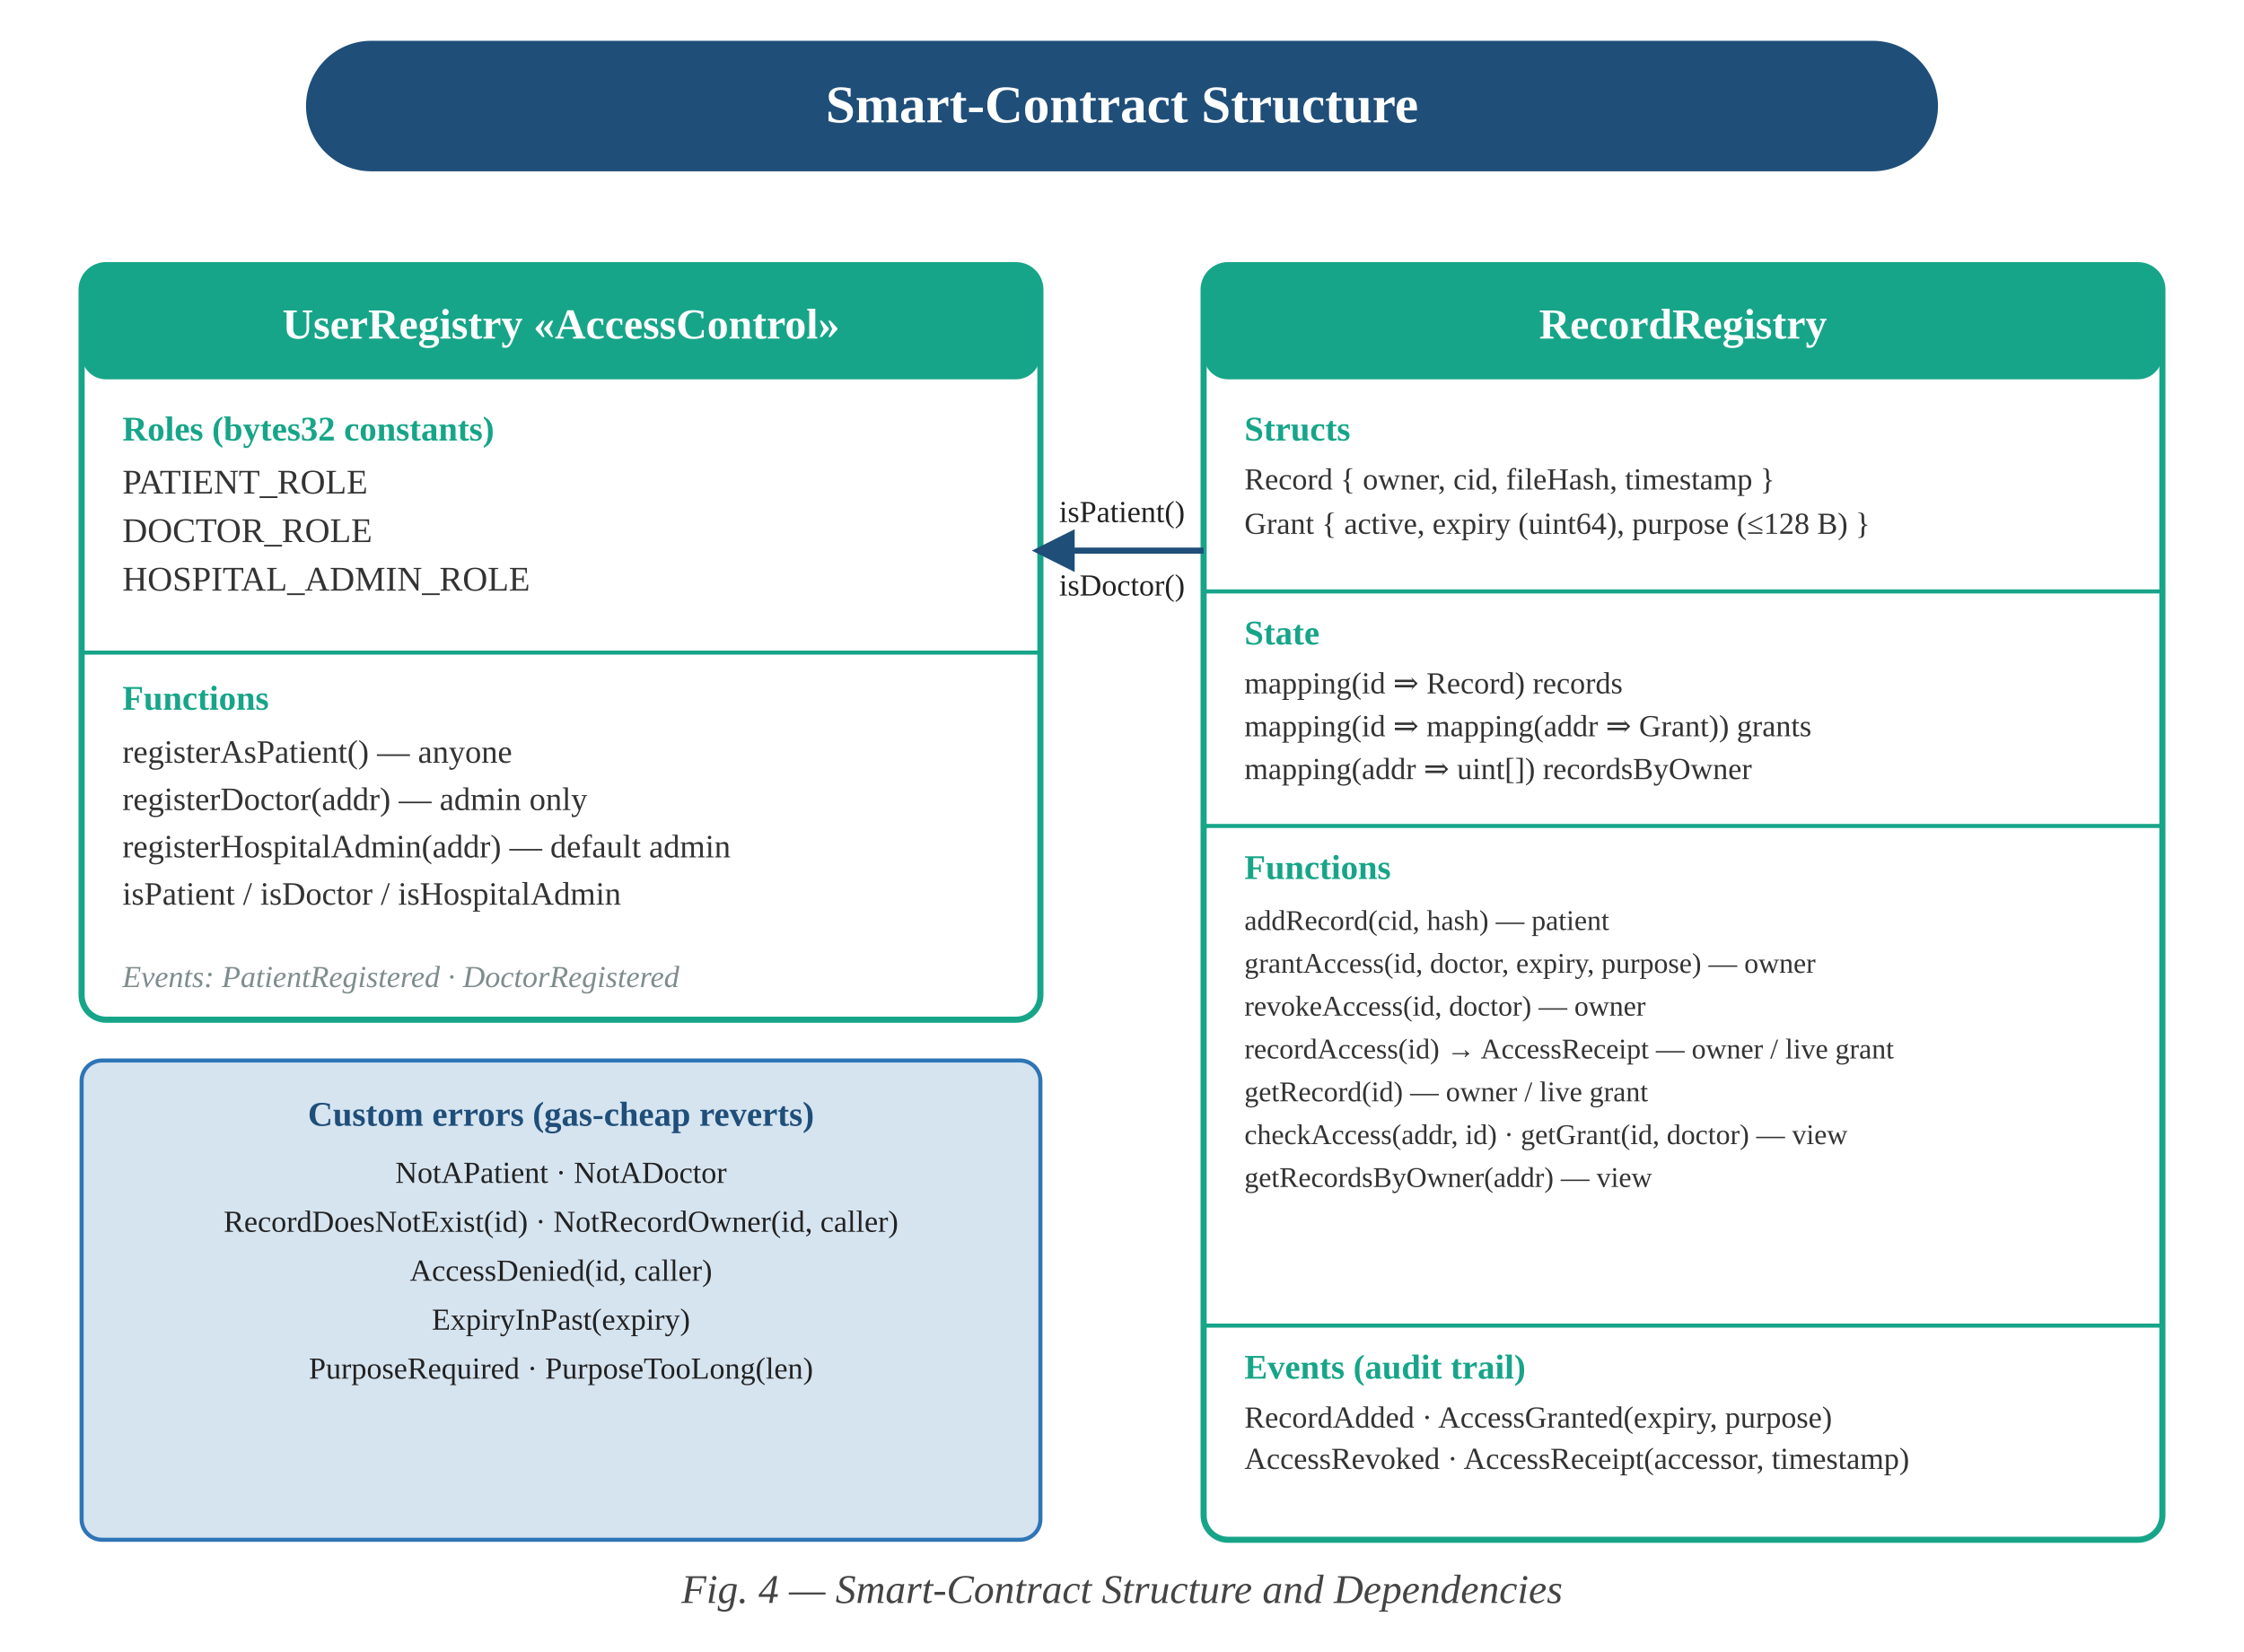
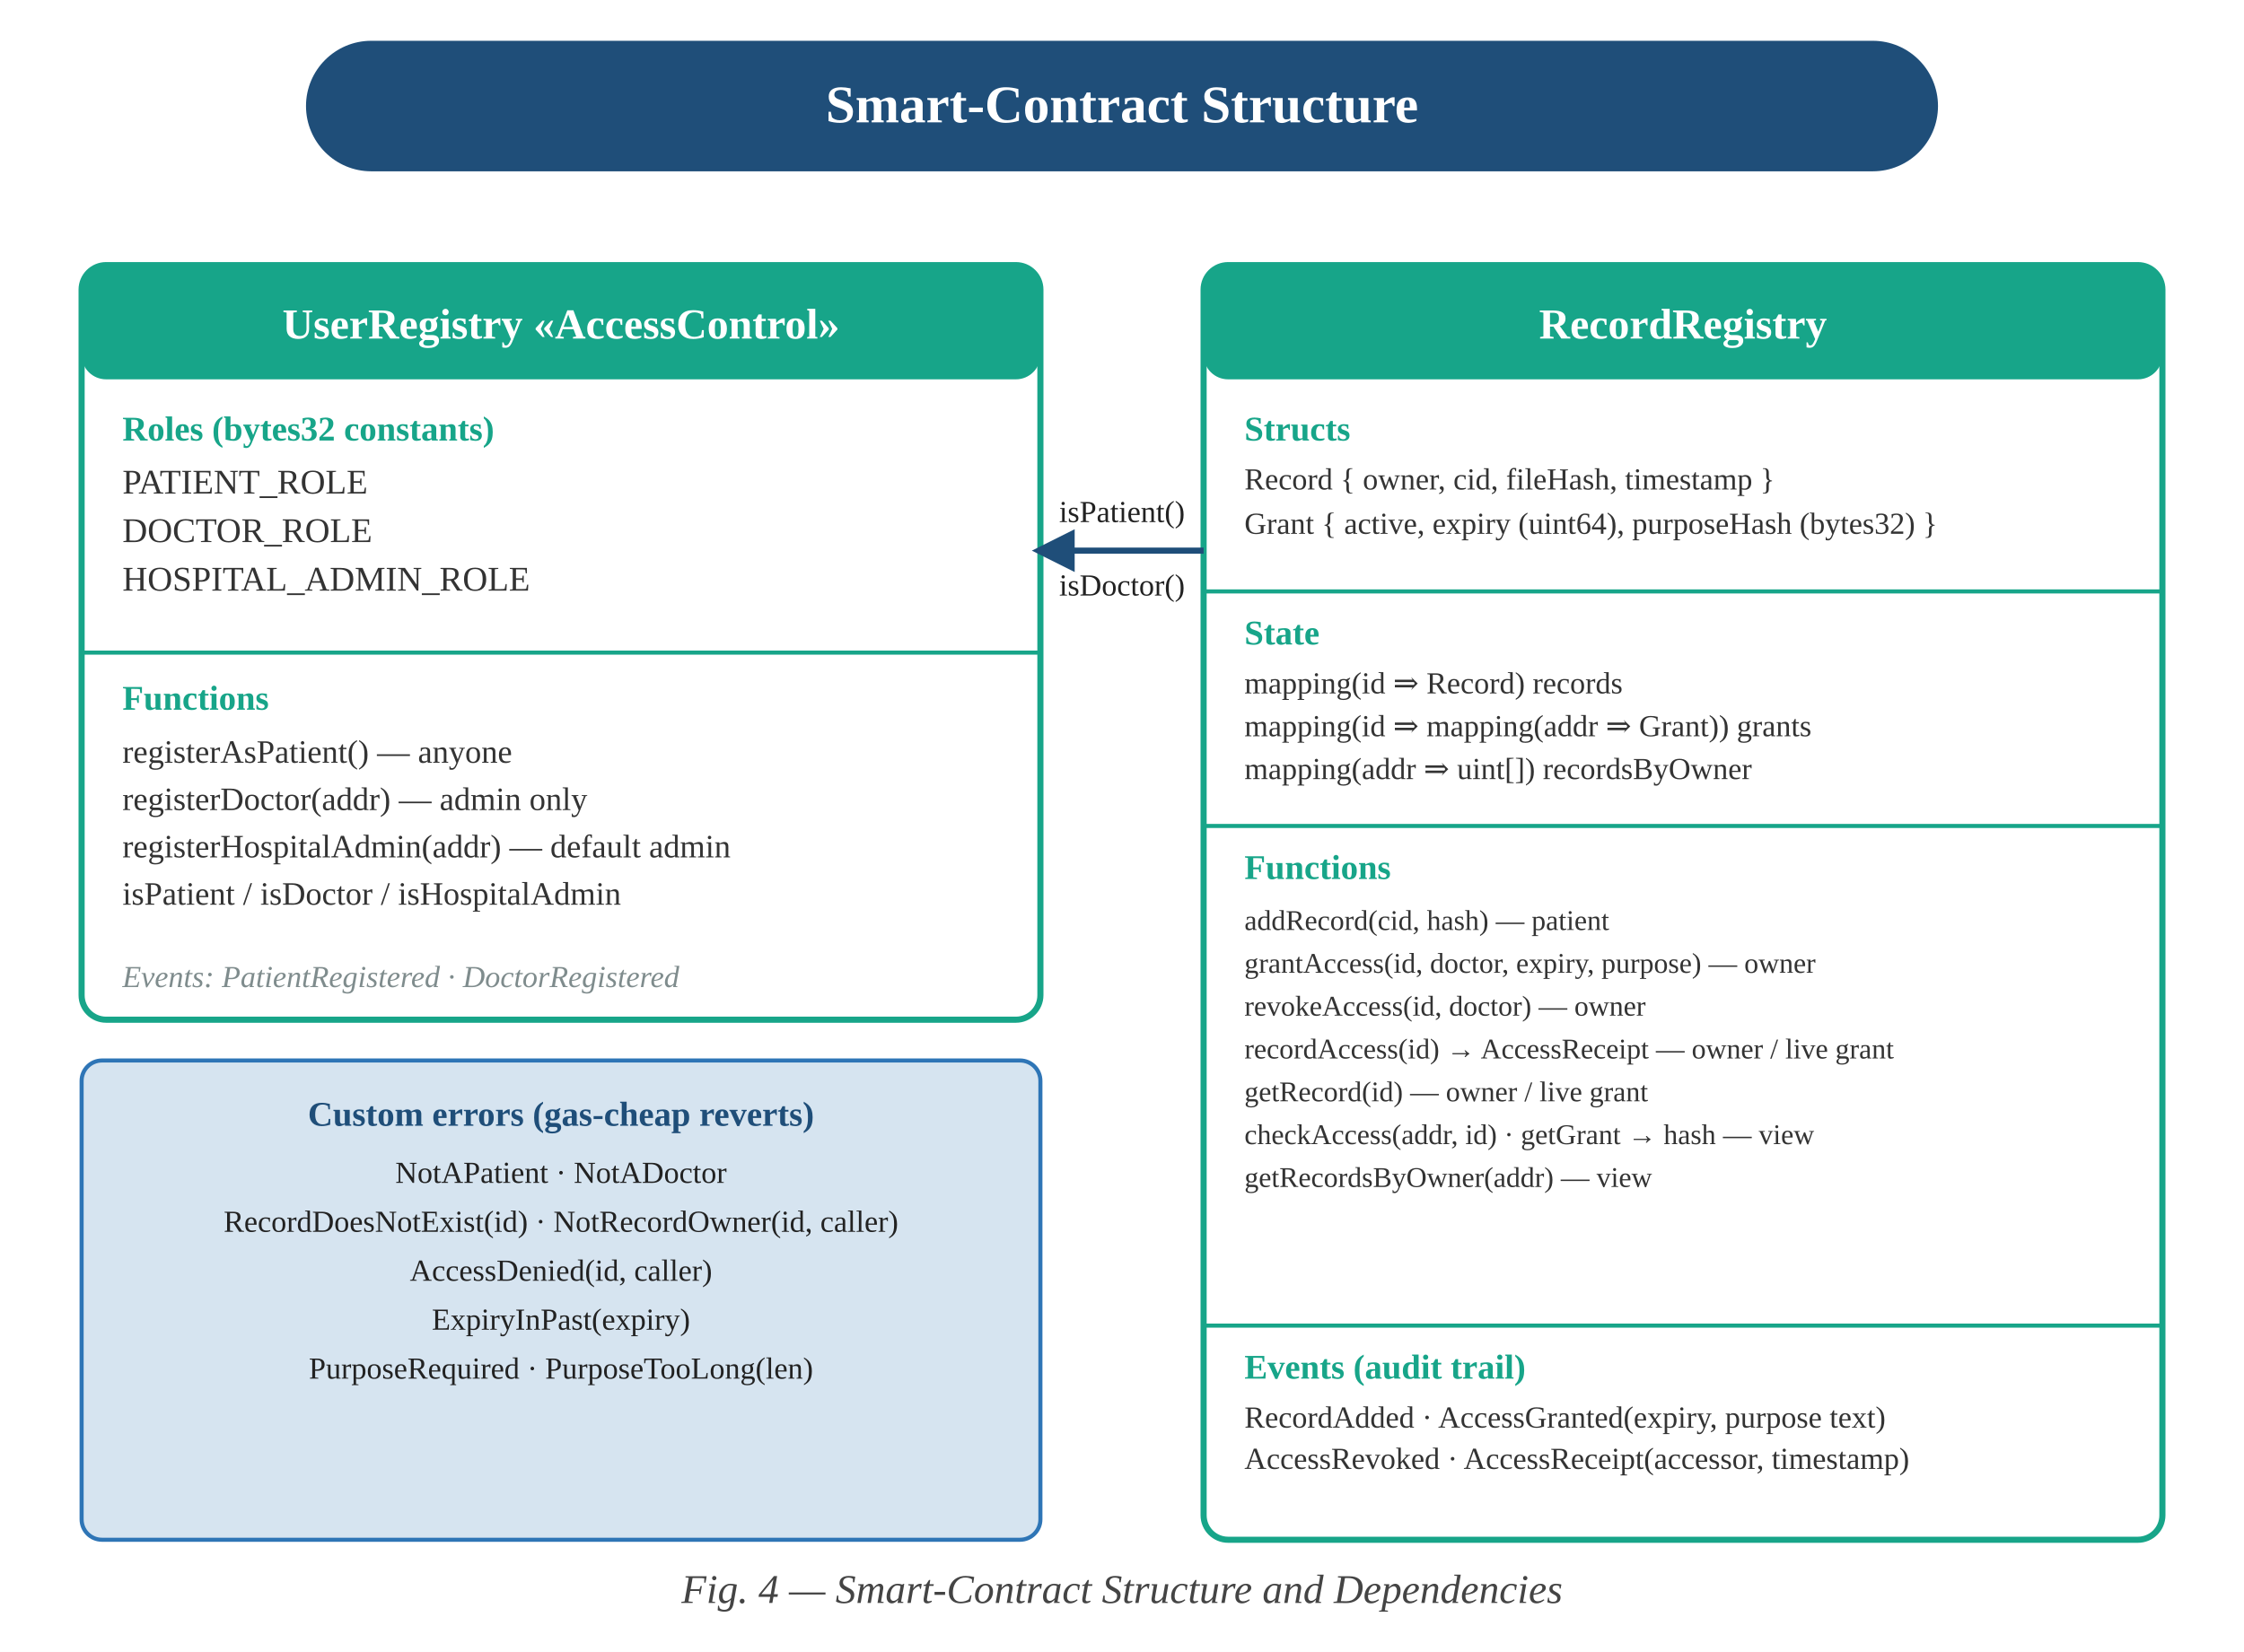
<svg xmlns="http://www.w3.org/2000/svg" width="1100" height="810" viewBox="0 0 1100 810" font-family="'Times New Roman', Georgia, serif">
  <defs>
    <marker id="m1F4E79" viewBox="0 0 10 10" refX="8" refY="5" markerWidth="7" markerHeight="7" orient="auto-start-reverse">
      <path d="M0 0 L10 5 L0 10 z" fill="#1F4E79" />
    </marker>
    <marker id="mE67E22" viewBox="0 0 10 10" refX="8" refY="5" markerWidth="7" markerHeight="7" orient="auto-start-reverse">
      <path d="M0 0 L10 5 L0 10 z" fill="#E67E22" />
    </marker>
    <marker id="mC0392B" viewBox="0 0 10 10" refX="8" refY="5" markerWidth="7" markerHeight="7" orient="auto-start-reverse">
      <path d="M0 0 L10 5 L0 10 z" fill="#C0392B" />
    </marker>
    <marker id="m7F8C8D" viewBox="0 0 10 10" refX="8" refY="5" markerWidth="7" markerHeight="7" orient="auto-start-reverse">
      <path d="M0 0 L10 5 L0 10 z" fill="#7F8C8D" />
    </marker>
    <marker id="m17A589" viewBox="0 0 10 10" refX="8" refY="5" markerWidth="7" markerHeight="7" orient="auto-start-reverse">
      <path d="M0 0 L10 5 L0 10 z" fill="#17A589" />
    </marker>
    <marker id="m2E75B6" viewBox="0 0 10 10" refX="8" refY="5" markerWidth="7" markerHeight="7" orient="auto-start-reverse">
      <path d="M0 0 L10 5 L0 10 z" fill="#2E75B6" />
    </marker>
  </defs>
  <rect width="1100" height="810" fill="#FFFFFF" />
  <rect x="150" y="20" width="800" height="64" rx="32" fill="#1F4E79" />
  <text x="550.0" y="60.0" font-size="26" fill="#fff" font-weight="bold" text-anchor="middle" font-style="normal">Smart-Contract Structure</text>
  <rect x="40" y="130" width="470" height="370" rx="12" fill="#fff" stroke="#17A589" stroke-width="3" />
  <rect x="40" y="130" width="470" height="56" rx="12" fill="#17A589" />
  <text x="275" y="166" font-size="21" fill="#fff" font-weight="bold" text-anchor="middle" font-style="normal">UserRegistry  «AccessControl»</text>
  <text x="60" y="216" font-size="17" fill="#17A589" font-weight="bold" text-anchor="start" font-style="normal">Roles (bytes32 constants)</text>
  <text x="60" y="242.0" font-size="17" fill="#333" font-weight="normal" text-anchor="start" font-style="normal">PATIENT_ROLE</text>
  <text x="60" y="265.8" font-size="17" fill="#333" font-weight="normal" text-anchor="start" font-style="normal">DOCTOR_ROLE</text>
  <text x="60" y="289.6" font-size="17" fill="#333" font-weight="normal" text-anchor="start" font-style="normal">HOSPITAL_ADMIN_ROLE</text>
  <line x1="40" y1="320" x2="510" y2="320" stroke="#17A589" stroke-width="2" />
  <text x="60" y="348" font-size="17" fill="#17A589" font-weight="bold" text-anchor="start" font-style="normal">Functions</text>
  <text x="60" y="374.0" font-size="16" fill="#333" font-weight="normal" text-anchor="start" font-style="normal">registerAsPatient()          — anyone</text>
  <text x="60" y="397.2" font-size="16" fill="#333" font-weight="normal" text-anchor="start" font-style="normal">registerDoctor(addr)         — admin only</text>
  <text x="60" y="420.4" font-size="16" fill="#333" font-weight="normal" text-anchor="start" font-style="normal">registerHospitalAdmin(addr)  — default admin</text>
  <text x="60" y="443.6" font-size="16" fill="#333" font-weight="normal" text-anchor="start" font-style="normal">isPatient / isDoctor / isHospitalAdmin</text>
  <text x="60" y="484" font-size="15" fill="#7F8C8D" font-weight="normal" text-anchor="start" font-style="italic">Events: PatientRegistered · DoctorRegistered</text>
  <rect x="590" y="130" width="470" height="625" rx="12" fill="#fff" stroke="#17A589" stroke-width="3" />
  <rect x="590" y="130" width="470" height="56" rx="12" fill="#17A589" />
  <text x="825" y="166" font-size="21" fill="#fff" font-weight="bold" text-anchor="middle" font-style="normal">RecordRegistry</text>
  <text x="610" y="216" font-size="17" fill="#17A589" font-weight="bold" text-anchor="start" font-style="normal">Structs</text>
  <text x="610" y="240.0" font-size="15" fill="#333" font-weight="normal" text-anchor="start" font-style="normal">Record { owner, cid, fileHash, timestamp }</text>
-   <text x="610" y="261.75" font-size="15" fill="#333" font-weight="normal" text-anchor="start" font-style="normal">Grant { active, expiry (uint64), purpose (≤128 B) }</text>
+   <text x="610" y="261.75" font-size="15" fill="#333" font-weight="normal" text-anchor="start" font-style="normal">Grant { active, expiry (uint64), purposeHash (bytes32) }</text>
  <line x1="590" y1="290" x2="1060" y2="290" stroke="#17A589" stroke-width="2" />
  <text x="610" y="316" font-size="17" fill="#17A589" font-weight="bold" text-anchor="start" font-style="normal">State</text>
  <text x="610" y="340.0" font-size="15" fill="#333" font-weight="normal" text-anchor="start" font-style="normal">mapping(id ⇒ Record) records</text>
  <text x="610" y="361.0" font-size="15" fill="#333" font-weight="normal" text-anchor="start" font-style="normal">mapping(id ⇒ mapping(addr ⇒ Grant)) grants</text>
  <text x="610" y="382.0" font-size="15" fill="#333" font-weight="normal" text-anchor="start" font-style="normal">mapping(addr ⇒ uint[]) recordsByOwner</text>
  <line x1="590" y1="405" x2="1060" y2="405" stroke="#17A589" stroke-width="2" />
  <text x="610" y="431" font-size="17" fill="#17A589" font-weight="bold" text-anchor="start" font-style="normal">Functions</text>
  <text x="610" y="456.0" font-size="14" fill="#333" font-weight="normal" text-anchor="start" font-style="normal">addRecord(cid, hash)  — patient</text>
  <text x="610" y="477.0" font-size="14" fill="#333" font-weight="normal" text-anchor="start" font-style="normal">grantAccess(id, doctor, expiry, purpose)  — owner</text>
  <text x="610" y="498.0" font-size="14" fill="#333" font-weight="normal" text-anchor="start" font-style="normal">revokeAccess(id, doctor)  — owner</text>
  <text x="610" y="519.0" font-size="14" fill="#333" font-weight="normal" text-anchor="start" font-style="normal">recordAccess(id) → AccessReceipt  — owner / live grant</text>
  <text x="610" y="540.0" font-size="14" fill="#333" font-weight="normal" text-anchor="start" font-style="normal">getRecord(id)  — owner / live grant</text>
-   <text x="610" y="561.0" font-size="14" fill="#333" font-weight="normal" text-anchor="start" font-style="normal">checkAccess(addr, id) · getGrant(id, doctor)  — view</text>
+   <text x="610" y="561.0" font-size="14" fill="#333" font-weight="normal" text-anchor="start" font-style="normal">checkAccess(addr, id) · getGrant → hash  — view</text>
  <text x="610" y="582.0" font-size="14" fill="#333" font-weight="normal" text-anchor="start" font-style="normal">getRecordsByOwner(addr)  — view</text>
  <line x1="590" y1="650" x2="1060" y2="650" stroke="#17A589" stroke-width="2" />
  <text x="610" y="676" font-size="17" fill="#17A589" font-weight="bold" text-anchor="start" font-style="normal">Events (audit trail)</text>
-   <text x="610" y="700.0" font-size="15" fill="#333" font-weight="normal" text-anchor="start" font-style="normal">RecordAdded · AccessGranted(expiry, purpose)</text>
+   <text x="610" y="700.0" font-size="15" fill="#333" font-weight="normal" text-anchor="start" font-style="normal">RecordAdded · AccessGranted(expiry, purpose text)</text>
  <text x="610" y="720.25" font-size="15" fill="#333" font-weight="normal" text-anchor="start" font-style="normal">AccessRevoked · AccessReceipt(accessor, timestamp)</text>
  <path d="M 590 270 L 510 270" fill="none" stroke="#1F4E79" stroke-width="3" marker-end="url(#m1F4E79)" />
  <text x="550" y="256" font-size="15" fill="#222" font-weight="normal" text-anchor="middle" font-style="normal">isPatient()</text>
  <text x="550" y="292" font-size="15" fill="#222" font-weight="normal" text-anchor="middle" font-style="normal">isDoctor()</text>
  <rect x="40" y="520" width="470" height="235" rx="10" fill="#D6E4F0" stroke="#2E75B6" stroke-width="2" />
  <text x="275" y="552" font-size="17" fill="#1F4E79" font-weight="bold" text-anchor="middle" font-style="normal">Custom errors (gas-cheap reverts)</text>
  <text x="275" y="580.0" font-size="15" fill="#222" font-weight="normal" text-anchor="middle" font-style="normal">NotAPatient · NotADoctor</text>
  <text x="275" y="604.0" font-size="15" fill="#222" font-weight="normal" text-anchor="middle" font-style="normal">RecordDoesNotExist(id) · NotRecordOwner(id, caller)</text>
  <text x="275" y="628.0" font-size="15" fill="#222" font-weight="normal" text-anchor="middle" font-style="normal">AccessDenied(id, caller)</text>
  <text x="275" y="652.0" font-size="15" fill="#222" font-weight="normal" text-anchor="middle" font-style="normal">ExpiryInPast(expiry)</text>
  <text x="275" y="676.0" font-size="15" fill="#222" font-weight="normal" text-anchor="middle" font-style="normal">PurposeRequired · PurposeTooLong(len)</text>
  <text x="550" y="786" font-size="20" fill="#444" font-weight="normal" text-anchor="middle" font-style="italic">Fig. 4 — Smart-Contract Structure and Dependencies</text>
</svg>
